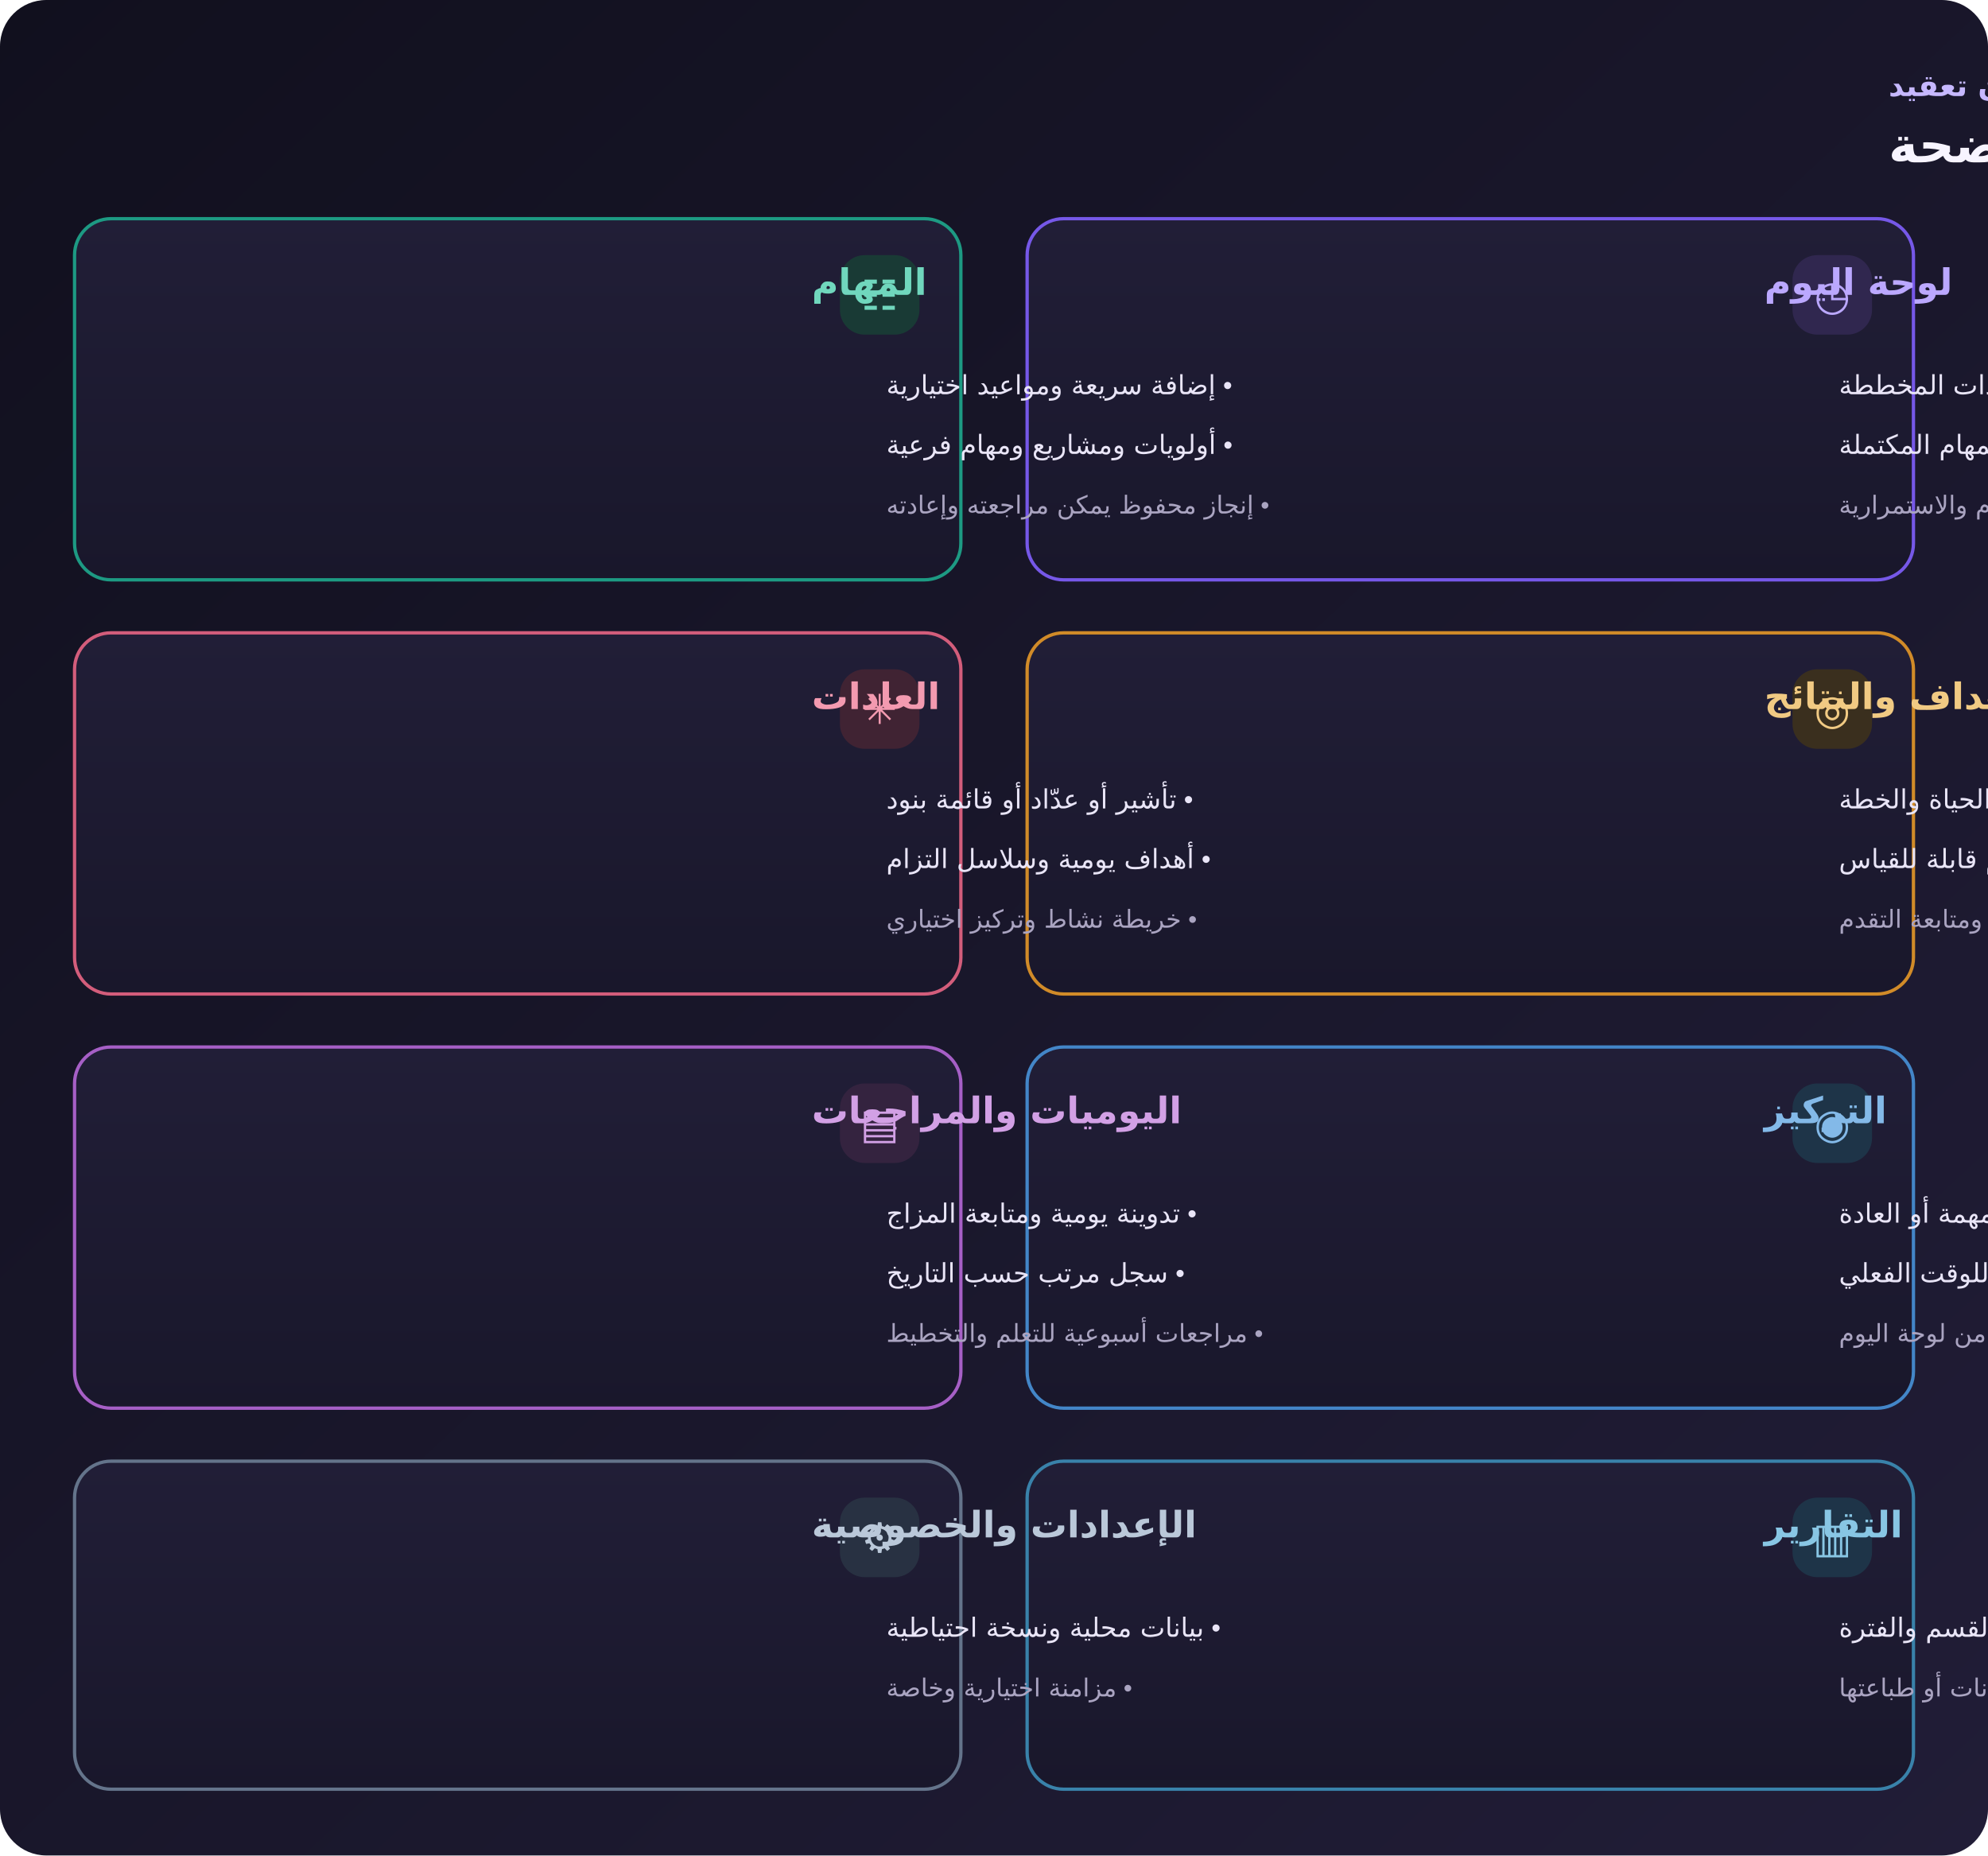
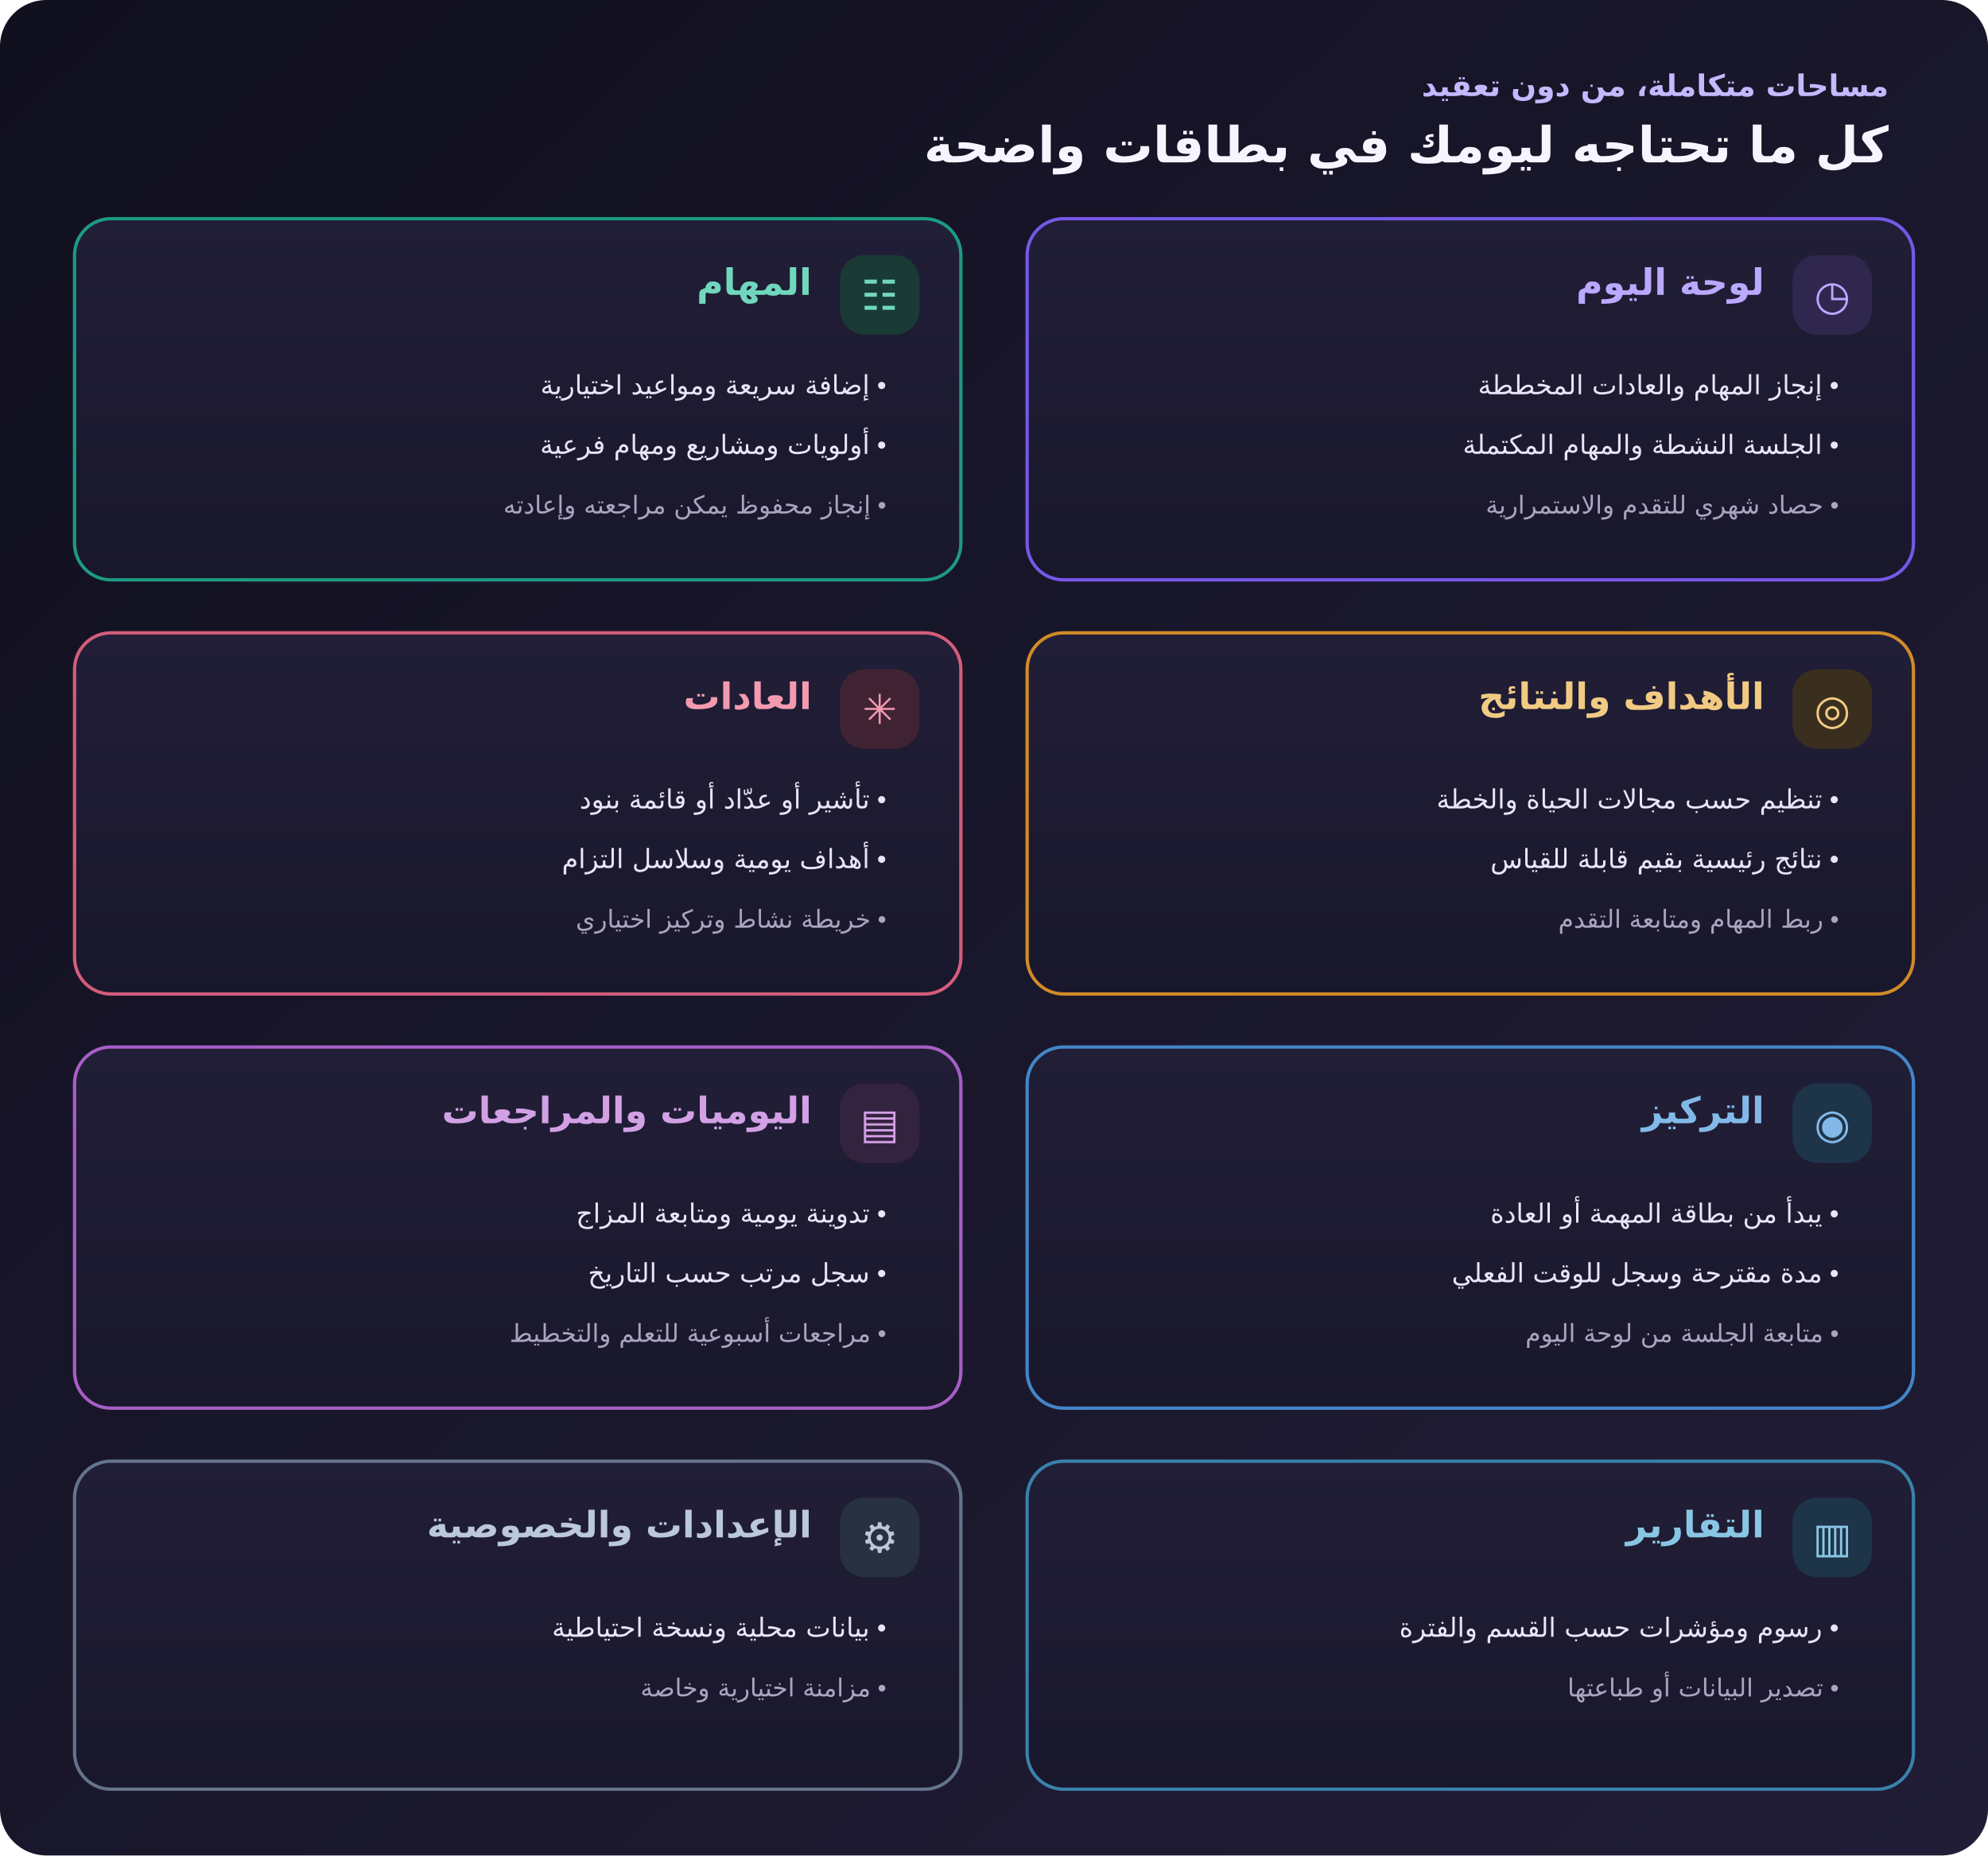
<svg xmlns="http://www.w3.org/2000/svg" viewBox="0 0 1200 1120" role="img" aria-labelledby="title desc">
  <defs>
    <linearGradient id="background" x1="0" y1="0" x2="1" y2="1">
      <stop stop-color="#11101e" />
      <stop offset="1" stop-color="#211d37" />
    </linearGradient>
    <linearGradient id="card" x1="0" y1="0" x2="0" y2="1">
      <stop stop-color="#211e37" />
      <stop offset="1" stop-color="#19172b" />
    </linearGradient>
  </defs>
  <rect width="1200" height="1120" rx="28" fill="url(#background)" />
  <g font-family="Tahoma, Arial, sans-serif" direction="rtl">
-     <text x="1140" y="58" text-anchor="end" fill="#c6b8ff" font-size="18" font-weight="700">مساحات متكاملة، من دون تعقيد</text>
-     <text x="1140" y="98" text-anchor="end" fill="#f7f4ff" font-size="30" font-weight="800">كل ما تحتاجه ليومك في بطاقات واضحة</text>
+     <text x="1140" y="58" text-anchor="start" fill="#c6b8ff" font-size="18" font-weight="700">مساحات متكاملة، من دون تعقيد</text>
+     <text x="1140" y="98" text-anchor="start" fill="#f7f4ff" font-size="30" font-weight="800">كل ما تحتاجه ليومك في بطاقات واضحة</text>
  </g>
  <g font-family="Tahoma, Arial, sans-serif" direction="rtl">
    <g>
      <rect x="620" y="132" width="535" height="218" rx="22" fill="url(#card)" stroke="#7658e8" stroke-width="2" />
      <rect x="1082" y="154" width="48" height="48" rx="15" fill="#30274f" />
      <text x="1106" y="187" text-anchor="middle" fill="#bba8ff" font-size="25" font-weight="800">◷</text>
-       <text x="1065" y="178" text-anchor="end" fill="#bba8ff" font-size="22" font-weight="800">لوحة اليوم</text>
-       <text x="1110" y="238" text-anchor="end" fill="#e9e5f7" font-size="16">• إنجاز المهام والعادات المخططة</text>
-       <text x="1110" y="274" text-anchor="end" fill="#e9e5f7" font-size="16">• الجلسة النشطة والمهام المكتملة</text>
-       <text x="1110" y="310" text-anchor="end" fill="#aaa4c1" font-size="15">• حصاد شهري للتقدم والاستمرارية</text>
+       <text x="1065" y="178" text-anchor="start" fill="#bba8ff" font-size="22" font-weight="800">لوحة اليوم</text>
+       <text x="1110" y="238" text-anchor="start" fill="#e9e5f7" font-size="16">• إنجاز المهام والعادات المخططة</text>
+       <text x="1110" y="274" text-anchor="start" fill="#e9e5f7" font-size="16">• الجلسة النشطة والمهام المكتملة</text>
+       <text x="1110" y="310" text-anchor="start" fill="#aaa4c1" font-size="15">• حصاد شهري للتقدم والاستمرارية</text>
    </g>
    <g>
      <rect x="45" y="132" width="535" height="218" rx="22" fill="url(#card)" stroke="#1d9a83" stroke-width="2" />
      <rect x="507" y="154" width="48" height="48" rx="15" fill="#193a35" />
      <text x="531" y="187" text-anchor="middle" fill="#70d7bd" font-size="25" font-weight="800">☷</text>
-       <text x="490" y="178" text-anchor="end" fill="#70d7bd" font-size="22" font-weight="800">المهام</text>
-       <text x="535" y="238" text-anchor="end" fill="#e9e5f7" font-size="16">• إضافة سريعة ومواعيد اختيارية</text>
-       <text x="535" y="274" text-anchor="end" fill="#e9e5f7" font-size="16">• أولويات ومشاريع ومهام فرعية</text>
-       <text x="535" y="310" text-anchor="end" fill="#aaa4c1" font-size="15">• إنجاز محفوظ يمكن مراجعته وإعادته</text>
+       <text x="490" y="178" text-anchor="start" fill="#70d7bd" font-size="22" font-weight="800">المهام</text>
+       <text x="535" y="238" text-anchor="start" fill="#e9e5f7" font-size="16">• إضافة سريعة ومواعيد اختيارية</text>
+       <text x="535" y="274" text-anchor="start" fill="#e9e5f7" font-size="16">• أولويات ومشاريع ومهام فرعية</text>
+       <text x="535" y="310" text-anchor="start" fill="#aaa4c1" font-size="15">• إنجاز محفوظ يمكن مراجعته وإعادته</text>
    </g>
    <g>
      <rect x="620" y="382" width="535" height="218" rx="22" fill="url(#card)" stroke="#d18b28" stroke-width="2" />
      <rect x="1082" y="404" width="48" height="48" rx="15" fill="#3a2f1e" />
      <text x="1106" y="437" text-anchor="middle" fill="#f1ca83" font-size="25" font-weight="800">◎</text>
-       <text x="1065" y="428" text-anchor="end" fill="#f1ca83" font-size="22" font-weight="800">الأهداف والنتائج</text>
-       <text x="1110" y="488" text-anchor="end" fill="#e9e5f7" font-size="16">• تنظيم حسب مجالات الحياة والخطة</text>
-       <text x="1110" y="524" text-anchor="end" fill="#e9e5f7" font-size="16">• نتائج رئيسية بقيم قابلة للقياس</text>
-       <text x="1110" y="560" text-anchor="end" fill="#aaa4c1" font-size="15">• ربط المهام ومتابعة التقدم</text>
+       <text x="1065" y="428" text-anchor="start" fill="#f1ca83" font-size="22" font-weight="800">الأهداف والنتائج</text>
+       <text x="1110" y="488" text-anchor="start" fill="#e9e5f7" font-size="16">• تنظيم حسب مجالات الحياة والخطة</text>
+       <text x="1110" y="524" text-anchor="start" fill="#e9e5f7" font-size="16">• نتائج رئيسية بقيم قابلة للقياس</text>
+       <text x="1110" y="560" text-anchor="start" fill="#aaa4c1" font-size="15">• ربط المهام ومتابعة التقدم</text>
    </g>
    <g>
      <rect x="45" y="382" width="535" height="218" rx="22" fill="url(#card)" stroke="#d35d7b" stroke-width="2" />
      <rect x="507" y="404" width="48" height="48" rx="15" fill="#402333" />
      <text x="531" y="437" text-anchor="middle" fill="#f39ab0" font-size="25" font-weight="800">✳</text>
-       <text x="490" y="428" text-anchor="end" fill="#f39ab0" font-size="22" font-weight="800">العادات</text>
-       <text x="535" y="488" text-anchor="end" fill="#e9e5f7" font-size="16">• تأشير أو عدّاد أو قائمة بنود</text>
-       <text x="535" y="524" text-anchor="end" fill="#e9e5f7" font-size="16">• أهداف يومية وسلاسل التزام</text>
-       <text x="535" y="560" text-anchor="end" fill="#aaa4c1" font-size="15">• خريطة نشاط وتركيز اختياري</text>
+       <text x="490" y="428" text-anchor="start" fill="#f39ab0" font-size="22" font-weight="800">العادات</text>
+       <text x="535" y="488" text-anchor="start" fill="#e9e5f7" font-size="16">• تأشير أو عدّاد أو قائمة بنود</text>
+       <text x="535" y="524" text-anchor="start" fill="#e9e5f7" font-size="16">• أهداف يومية وسلاسل التزام</text>
+       <text x="535" y="560" text-anchor="start" fill="#aaa4c1" font-size="15">• خريطة نشاط وتركيز اختياري</text>
    </g>
    <g>
      <rect x="620" y="632" width="535" height="218" rx="22" fill="url(#card)" stroke="#4386c8" stroke-width="2" />
      <rect x="1082" y="654" width="48" height="48" rx="15" fill="#1e3448" />
      <text x="1106" y="687" text-anchor="middle" fill="#83b9e8" font-size="25" font-weight="800">◉</text>
-       <text x="1065" y="678" text-anchor="end" fill="#83b9e8" font-size="22" font-weight="800">التركيز</text>
-       <text x="1110" y="738" text-anchor="end" fill="#e9e5f7" font-size="16">• يبدأ من بطاقة المهمة أو العادة</text>
-       <text x="1110" y="774" text-anchor="end" fill="#e9e5f7" font-size="16">• مدة مقترحة وسجل للوقت الفعلي</text>
-       <text x="1110" y="810" text-anchor="end" fill="#aaa4c1" font-size="15">• متابعة الجلسة من لوحة اليوم</text>
+       <text x="1065" y="678" text-anchor="start" fill="#83b9e8" font-size="22" font-weight="800">التركيز</text>
+       <text x="1110" y="738" text-anchor="start" fill="#e9e5f7" font-size="16">• يبدأ من بطاقة المهمة أو العادة</text>
+       <text x="1110" y="774" text-anchor="start" fill="#e9e5f7" font-size="16">• مدة مقترحة وسجل للوقت الفعلي</text>
+       <text x="1110" y="810" text-anchor="start" fill="#aaa4c1" font-size="15">• متابعة الجلسة من لوحة اليوم</text>
    </g>
    <g>
      <rect x="45" y="632" width="535" height="218" rx="22" fill="url(#card)" stroke="#a65fc6" stroke-width="2" />
      <rect x="507" y="654" width="48" height="48" rx="15" fill="#34233f" />
      <text x="531" y="687" text-anchor="middle" fill="#d2a0e5" font-size="25" font-weight="800">▤</text>
-       <text x="490" y="678" text-anchor="end" fill="#d2a0e5" font-size="22" font-weight="800">اليوميات والمراجعات</text>
-       <text x="535" y="738" text-anchor="end" fill="#e9e5f7" font-size="16">• تدوينة يومية ومتابعة المزاج</text>
-       <text x="535" y="774" text-anchor="end" fill="#e9e5f7" font-size="16">• سجل مرتب حسب التاريخ</text>
-       <text x="535" y="810" text-anchor="end" fill="#aaa4c1" font-size="15">• مراجعات أسبوعية للتعلم والتخطيط</text>
+       <text x="490" y="678" text-anchor="start" fill="#d2a0e5" font-size="22" font-weight="800">اليوميات والمراجعات</text>
+       <text x="535" y="738" text-anchor="start" fill="#e9e5f7" font-size="16">• تدوينة يومية ومتابعة المزاج</text>
+       <text x="535" y="774" text-anchor="start" fill="#e9e5f7" font-size="16">• سجل مرتب حسب التاريخ</text>
+       <text x="535" y="810" text-anchor="start" fill="#aaa4c1" font-size="15">• مراجعات أسبوعية للتعلم والتخطيط</text>
    </g>
    <g>
      <rect x="620" y="882" width="535" height="198" rx="22" fill="url(#card)" stroke="#3982aa" stroke-width="2" />
      <rect x="1082" y="904" width="48" height="48" rx="15" fill="#1e3448" />
      <text x="1106" y="937" text-anchor="middle" fill="#88c6e4" font-size="25" font-weight="800">▥</text>
-       <text x="1065" y="928" text-anchor="end" fill="#88c6e4" font-size="22" font-weight="800">التقارير</text>
-       <text x="1110" y="988" text-anchor="end" fill="#e9e5f7" font-size="16">• رسوم ومؤشرات حسب القسم والفترة</text>
-       <text x="1110" y="1024" text-anchor="end" fill="#aaa4c1" font-size="15">• تصدير البيانات أو طباعتها</text>
+       <text x="1065" y="928" text-anchor="start" fill="#88c6e4" font-size="22" font-weight="800">التقارير</text>
+       <text x="1110" y="988" text-anchor="start" fill="#e9e5f7" font-size="16">• رسوم ومؤشرات حسب القسم والفترة</text>
+       <text x="1110" y="1024" text-anchor="start" fill="#aaa4c1" font-size="15">• تصدير البيانات أو طباعتها</text>
    </g>
    <g>
      <rect x="45" y="882" width="535" height="198" rx="22" fill="url(#card)" stroke="#64748b" stroke-width="2" />
      <rect x="507" y="904" width="48" height="48" rx="15" fill="#283142" />
      <text x="531" y="937" text-anchor="middle" fill="#bac8d9" font-size="25" font-weight="800">⚙</text>
-       <text x="490" y="928" text-anchor="end" fill="#bac8d9" font-size="22" font-weight="800">الإعدادات والخصوصية</text>
-       <text x="535" y="988" text-anchor="end" fill="#e9e5f7" font-size="16">• بيانات محلية ونسخة احتياطية</text>
-       <text x="535" y="1024" text-anchor="end" fill="#aaa4c1" font-size="15">• مزامنة اختيارية وخاصة</text>
+       <text x="490" y="928" text-anchor="start" fill="#bac8d9" font-size="22" font-weight="800">الإعدادات والخصوصية</text>
+       <text x="535" y="988" text-anchor="start" fill="#e9e5f7" font-size="16">• بيانات محلية ونسخة احتياطية</text>
+       <text x="535" y="1024" text-anchor="start" fill="#aaa4c1" font-size="15">• مزامنة اختيارية وخاصة</text>
    </g>
  </g>
</svg>
